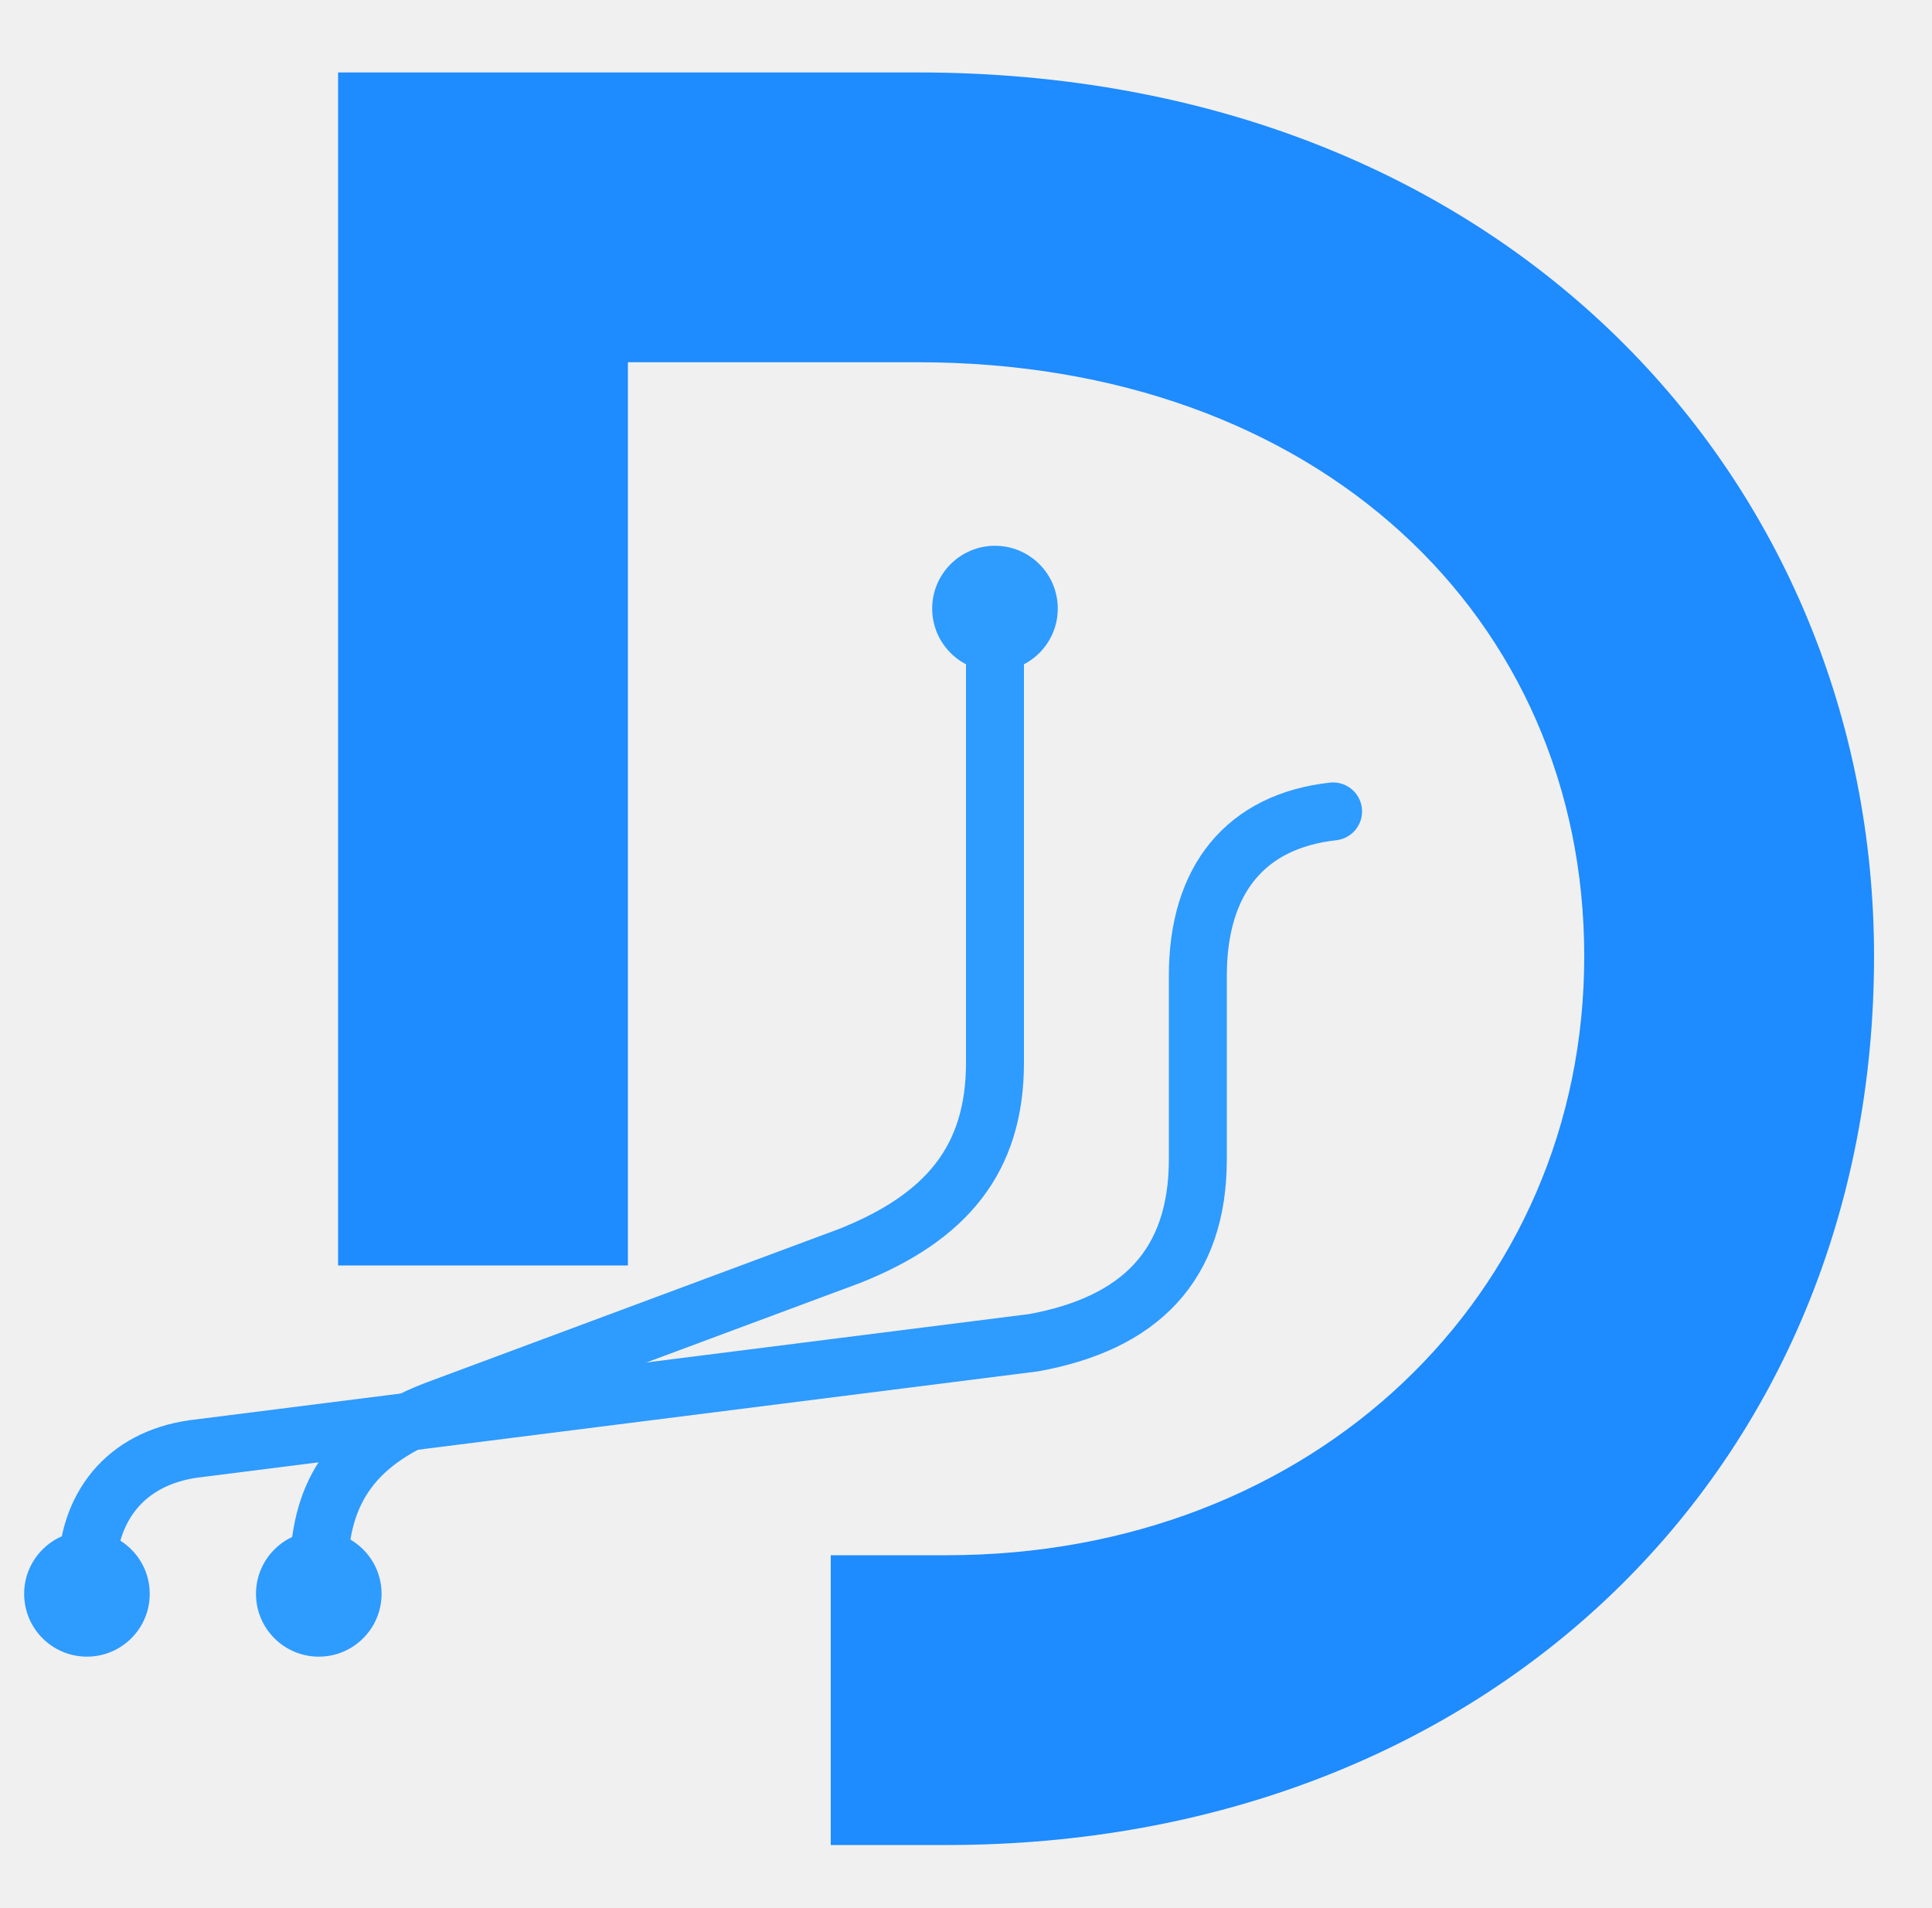
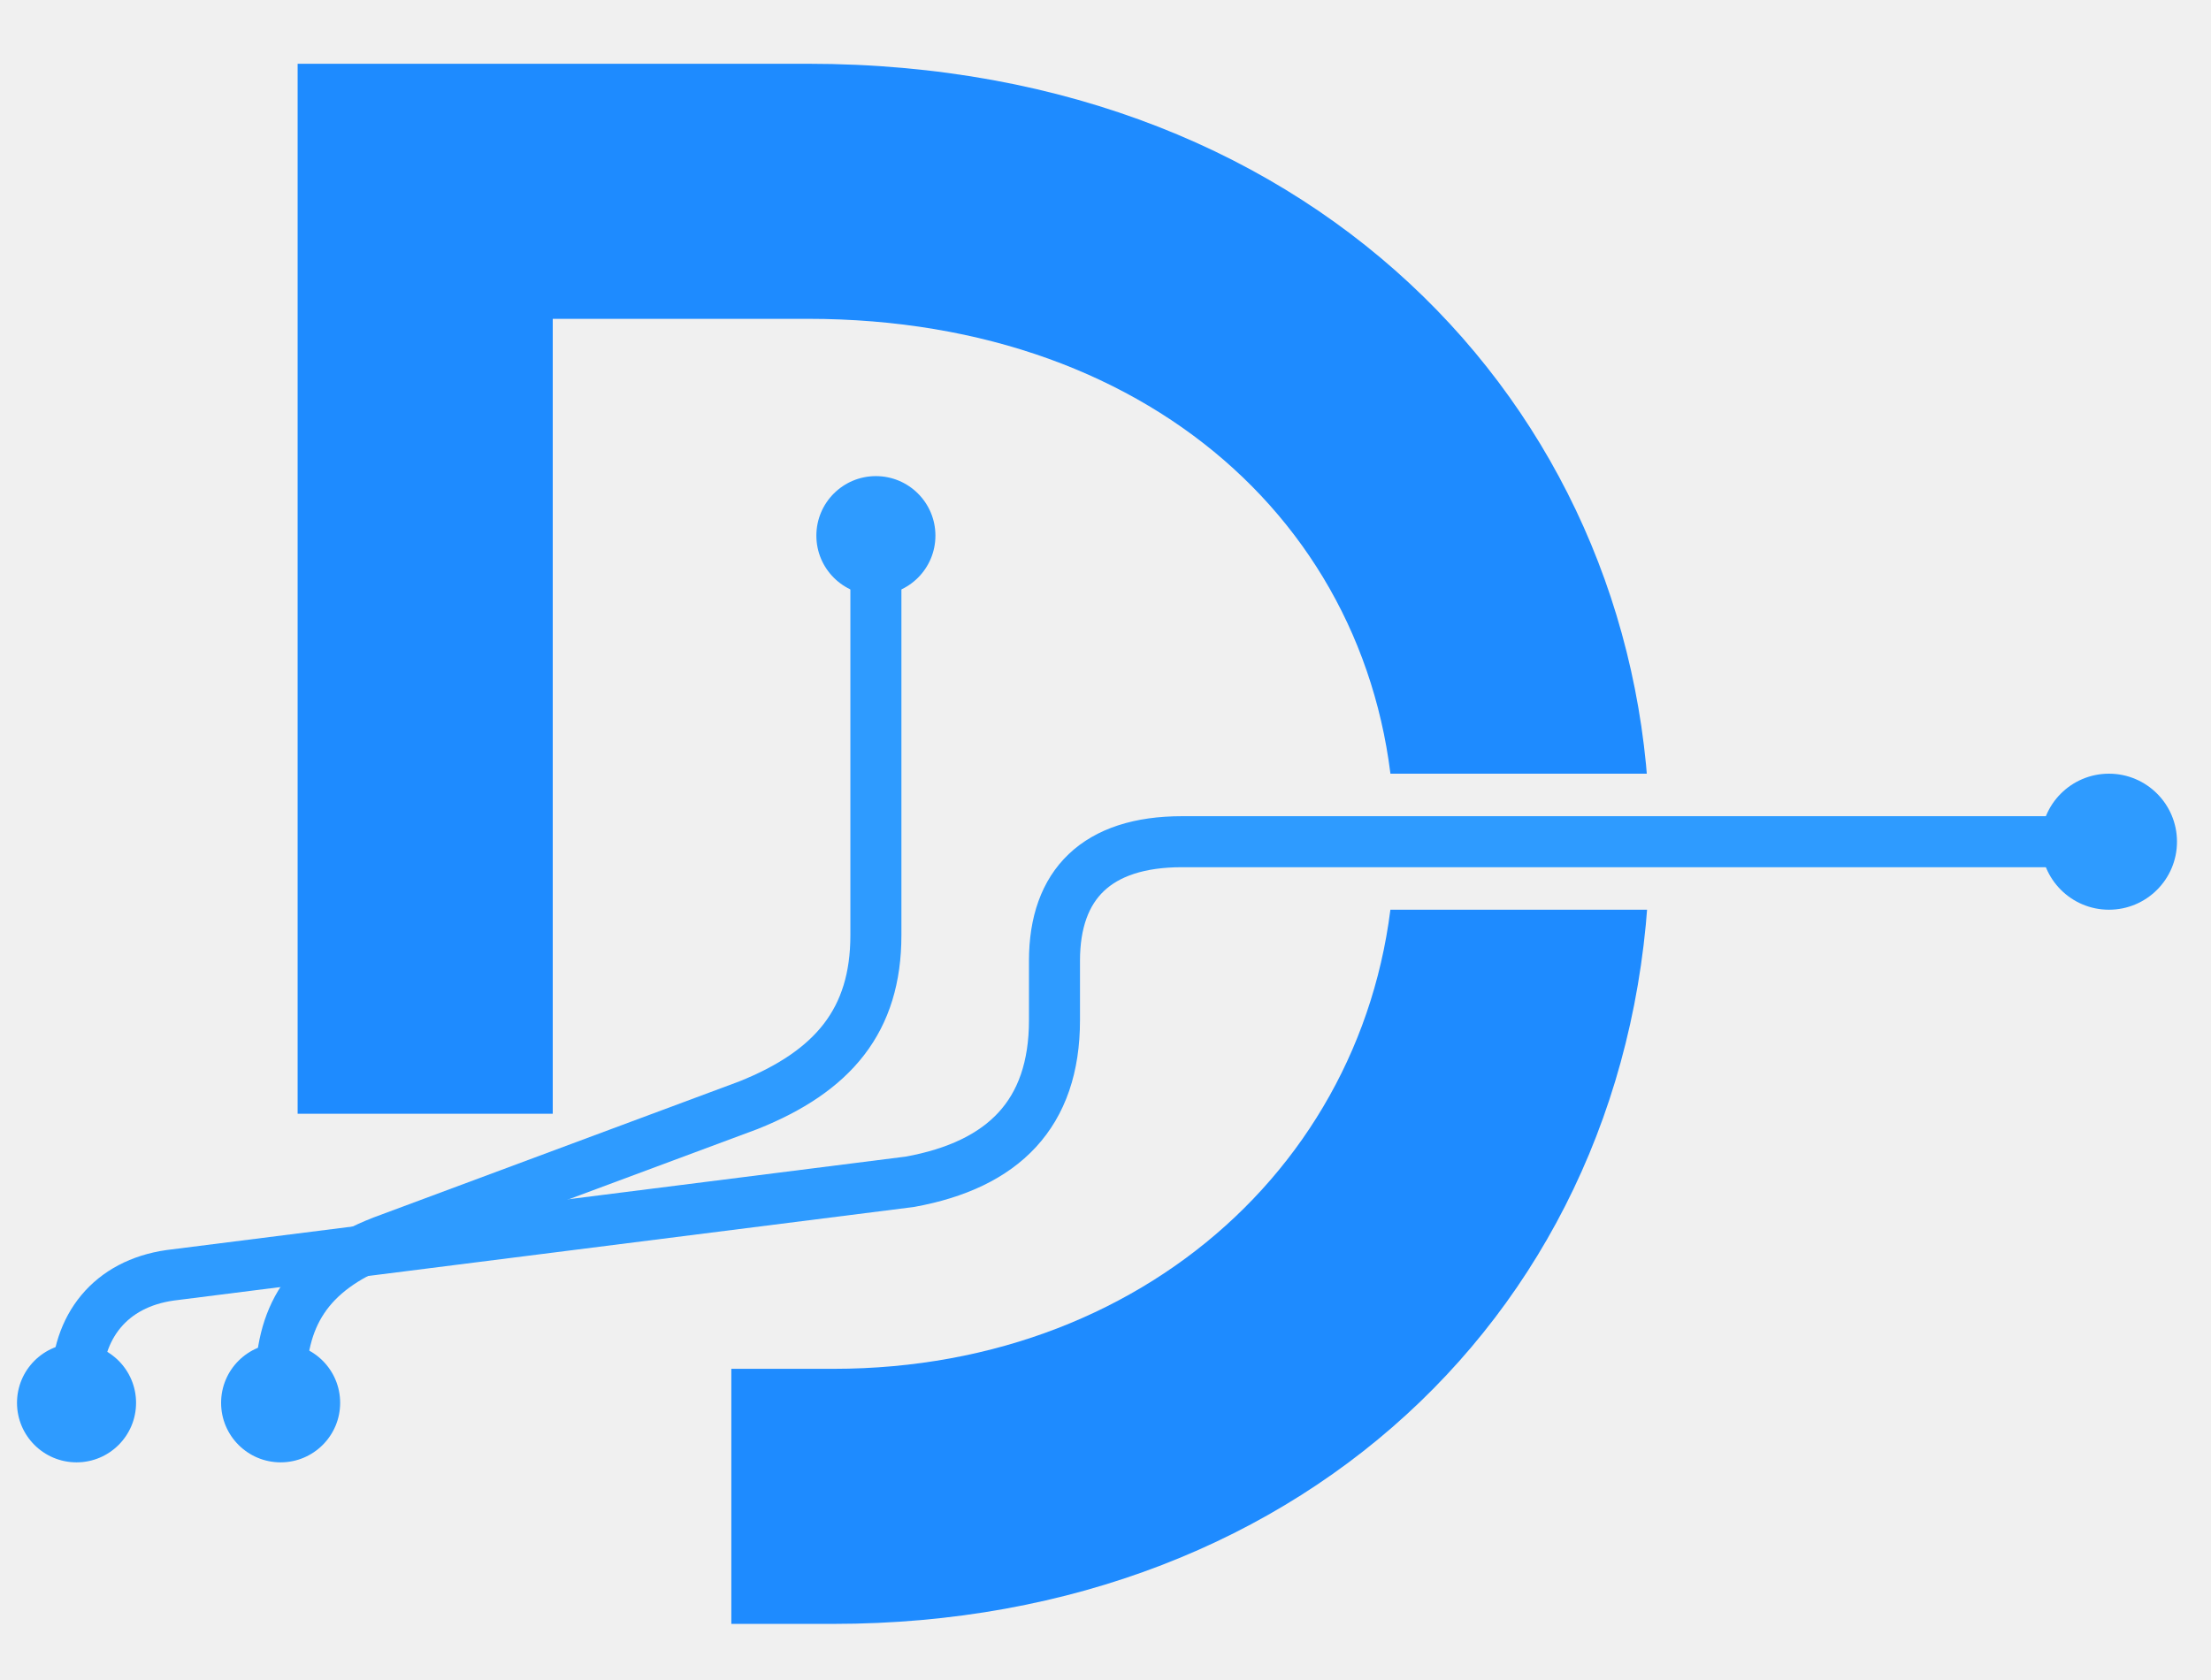
- <svg xmlns="http://www.w3.org/2000/svg" viewBox="60 30 400 395" fill="none">
-   <path fill="#1E8BFF" d="M130 45H250C372 45 448 130 448 228C448 334 368 412 256 412H232V352H256C332 352 388 298 388 228C388 158 333 105 250 105H190V292H130Z" />
-   <g stroke="#2E9BFF" stroke-width="12" stroke-linecap="round" fill="none">
+ <svg xmlns="http://www.w3.org/2000/svg" viewBox="60 30 520 395" fill="none">
+   <defs>
+     <mask id="saida">
+       <rect x="60" y="30" width="520" height="395" fill="#fff" />
+       <rect x="370" y="212" width="100" height="32" fill="#000" />
+     </mask>
+   </defs>
+   <path mask="url(#saida)" fill="#1E8BFF" d="M130 45H250C372 45 448 130 448 228C448 334 368 412 256 412H232V352H256C332 352 388 298 388 228C388 158 333 105 250 105H190V292H130Z" />
+   <g stroke="#2E9BFF" stroke-width="12" stroke-linecap="round" stroke-linejoin="round" fill="none">
    <path d="M266 160V250C266 270 256 282 236 290L150 322C132 329 126 340 126 356" />
-     <path d="M336 198C318 200 308 212 308 232V270C308 292 296 304 274 308L100 330C86 332 78 342 78 356" />
+     <path d="M78 356C78 342 86 332 100 330L274 308C296 304 308 292 308 270V256C308 238 318 228 338 228H548" />
  </g>
  <g fill="#2E9BFF">
-     <circle cx="266" cy="156" r="13" />
-     <circle cx="126" cy="360" r="13" />
-     <circle cx="78" cy="360" r="13" />
+     <circle cx="266" cy="156" r="14" />
+     <circle cx="126" cy="360" r="14" />
+     <circle cx="78" cy="360" r="14" />
+     <circle cx="556" cy="228" r="16" />
  </g>
</svg>
